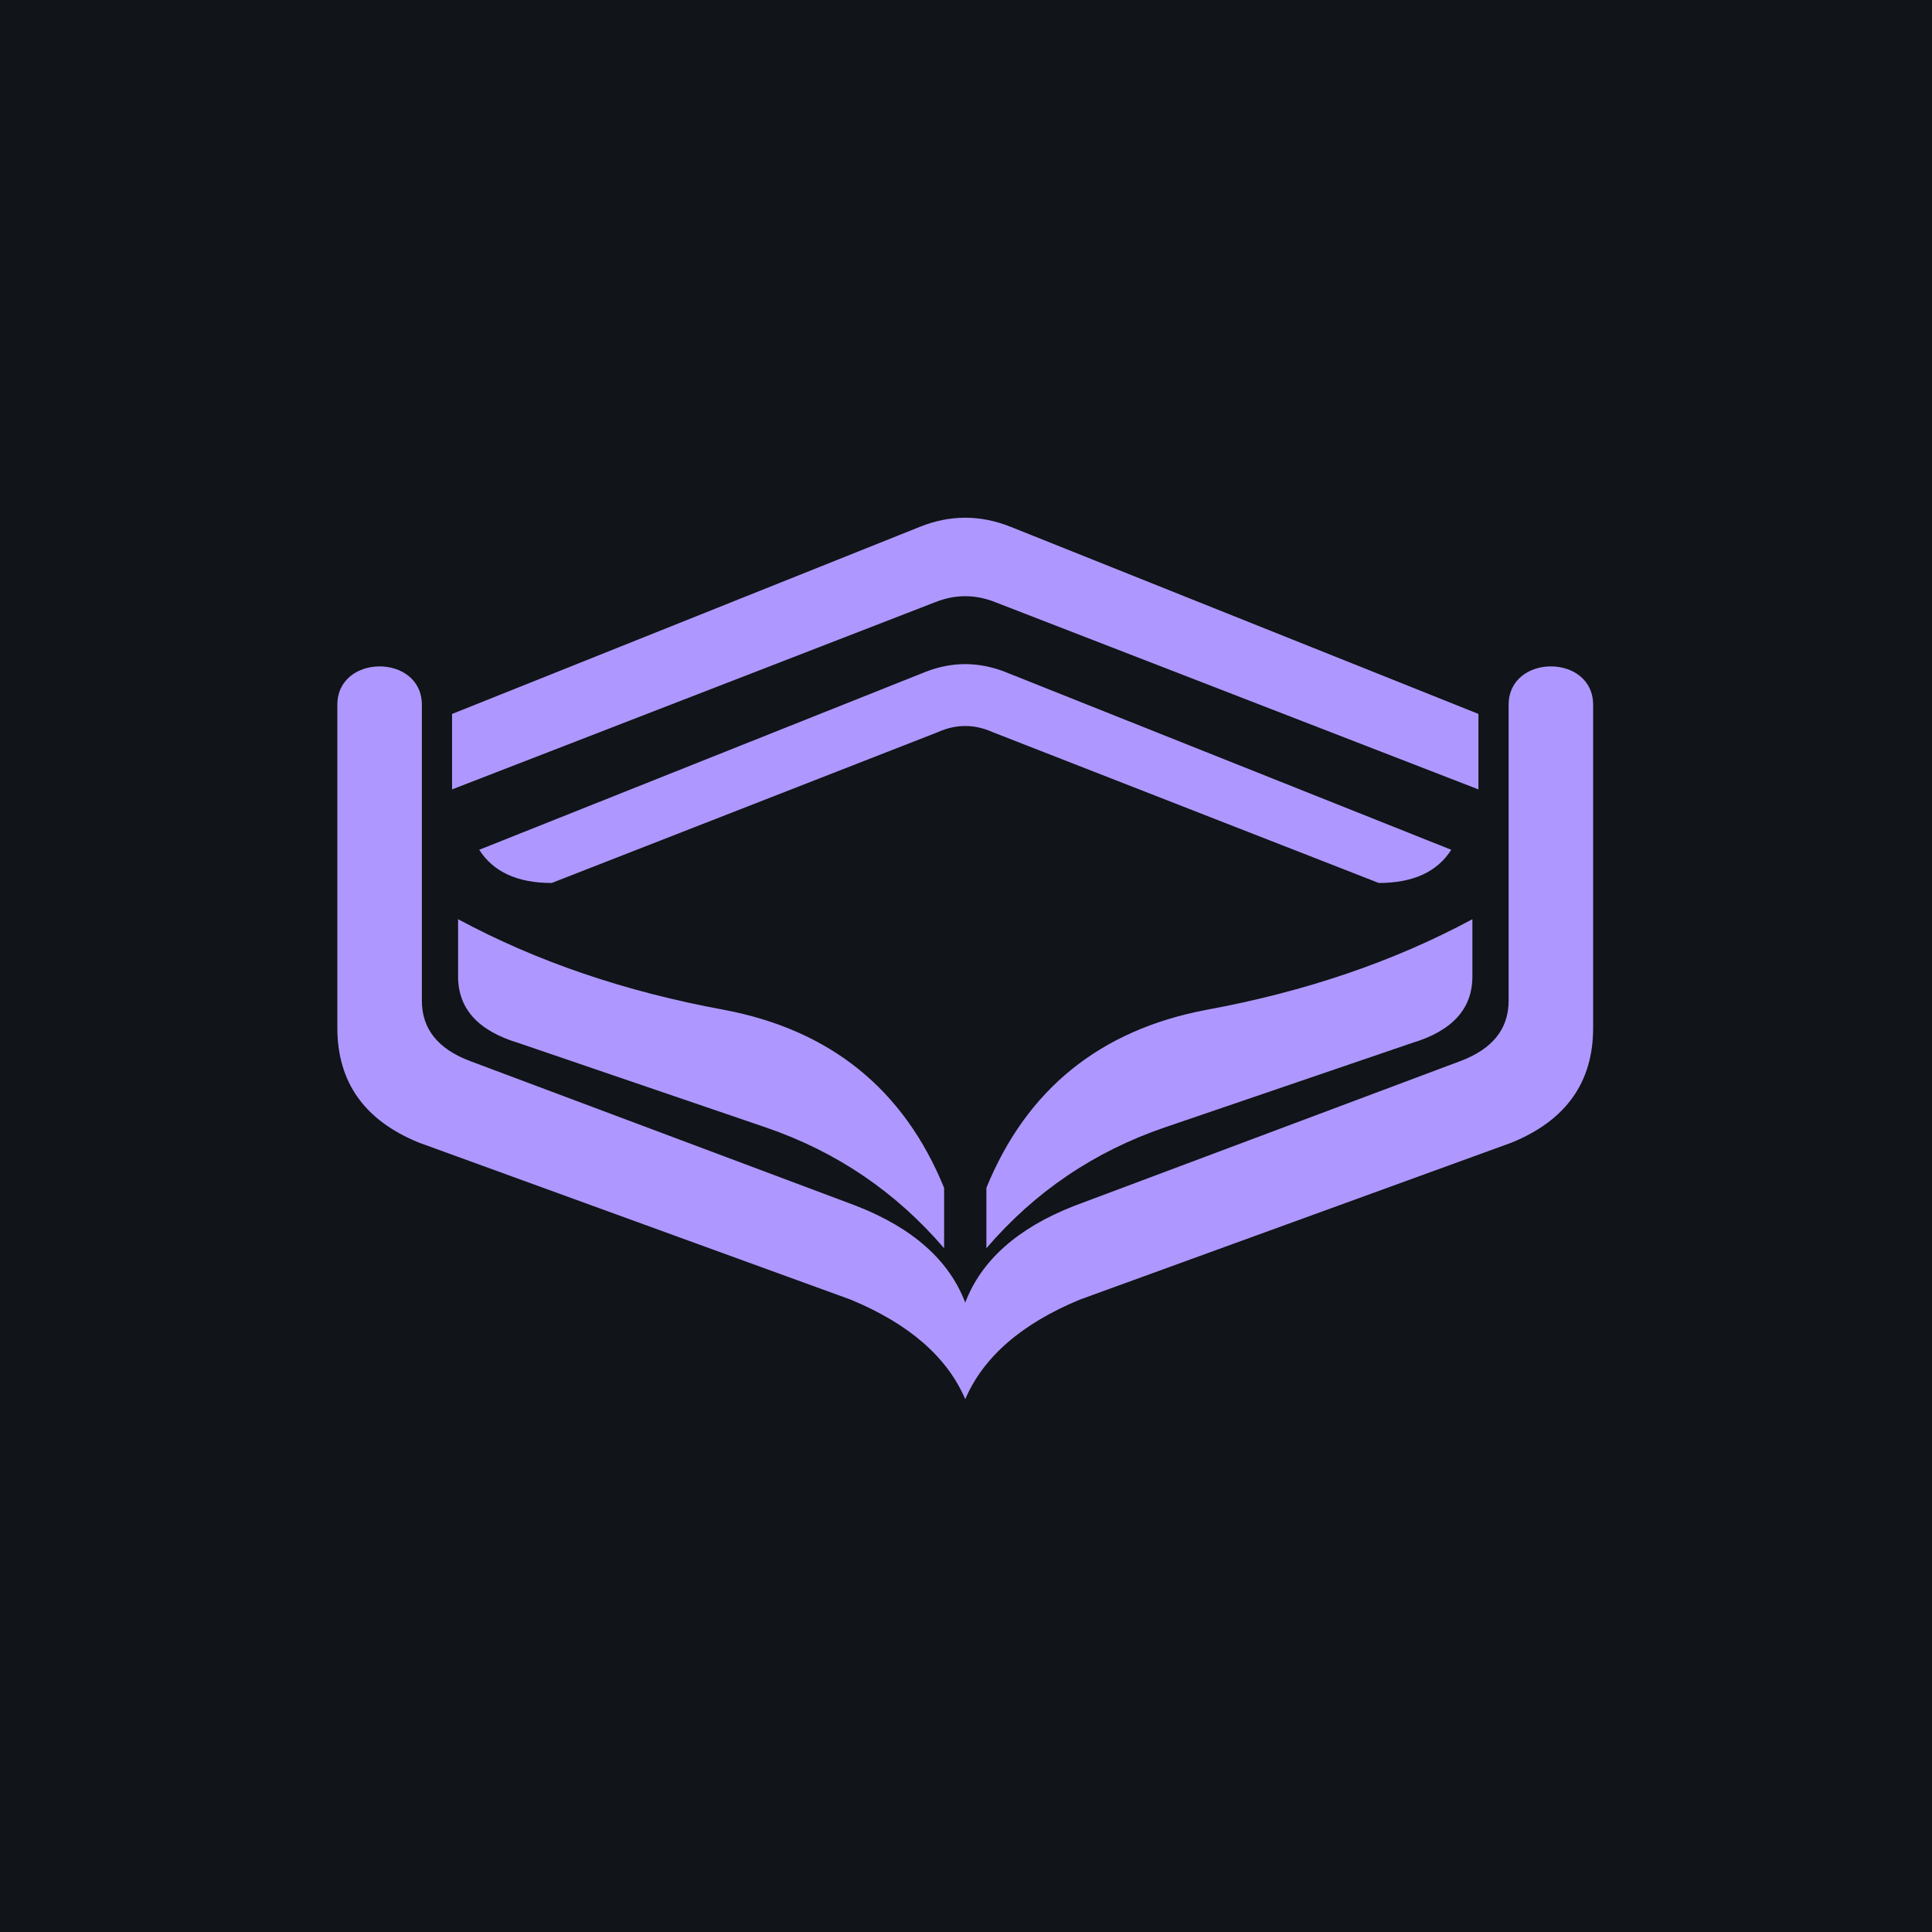
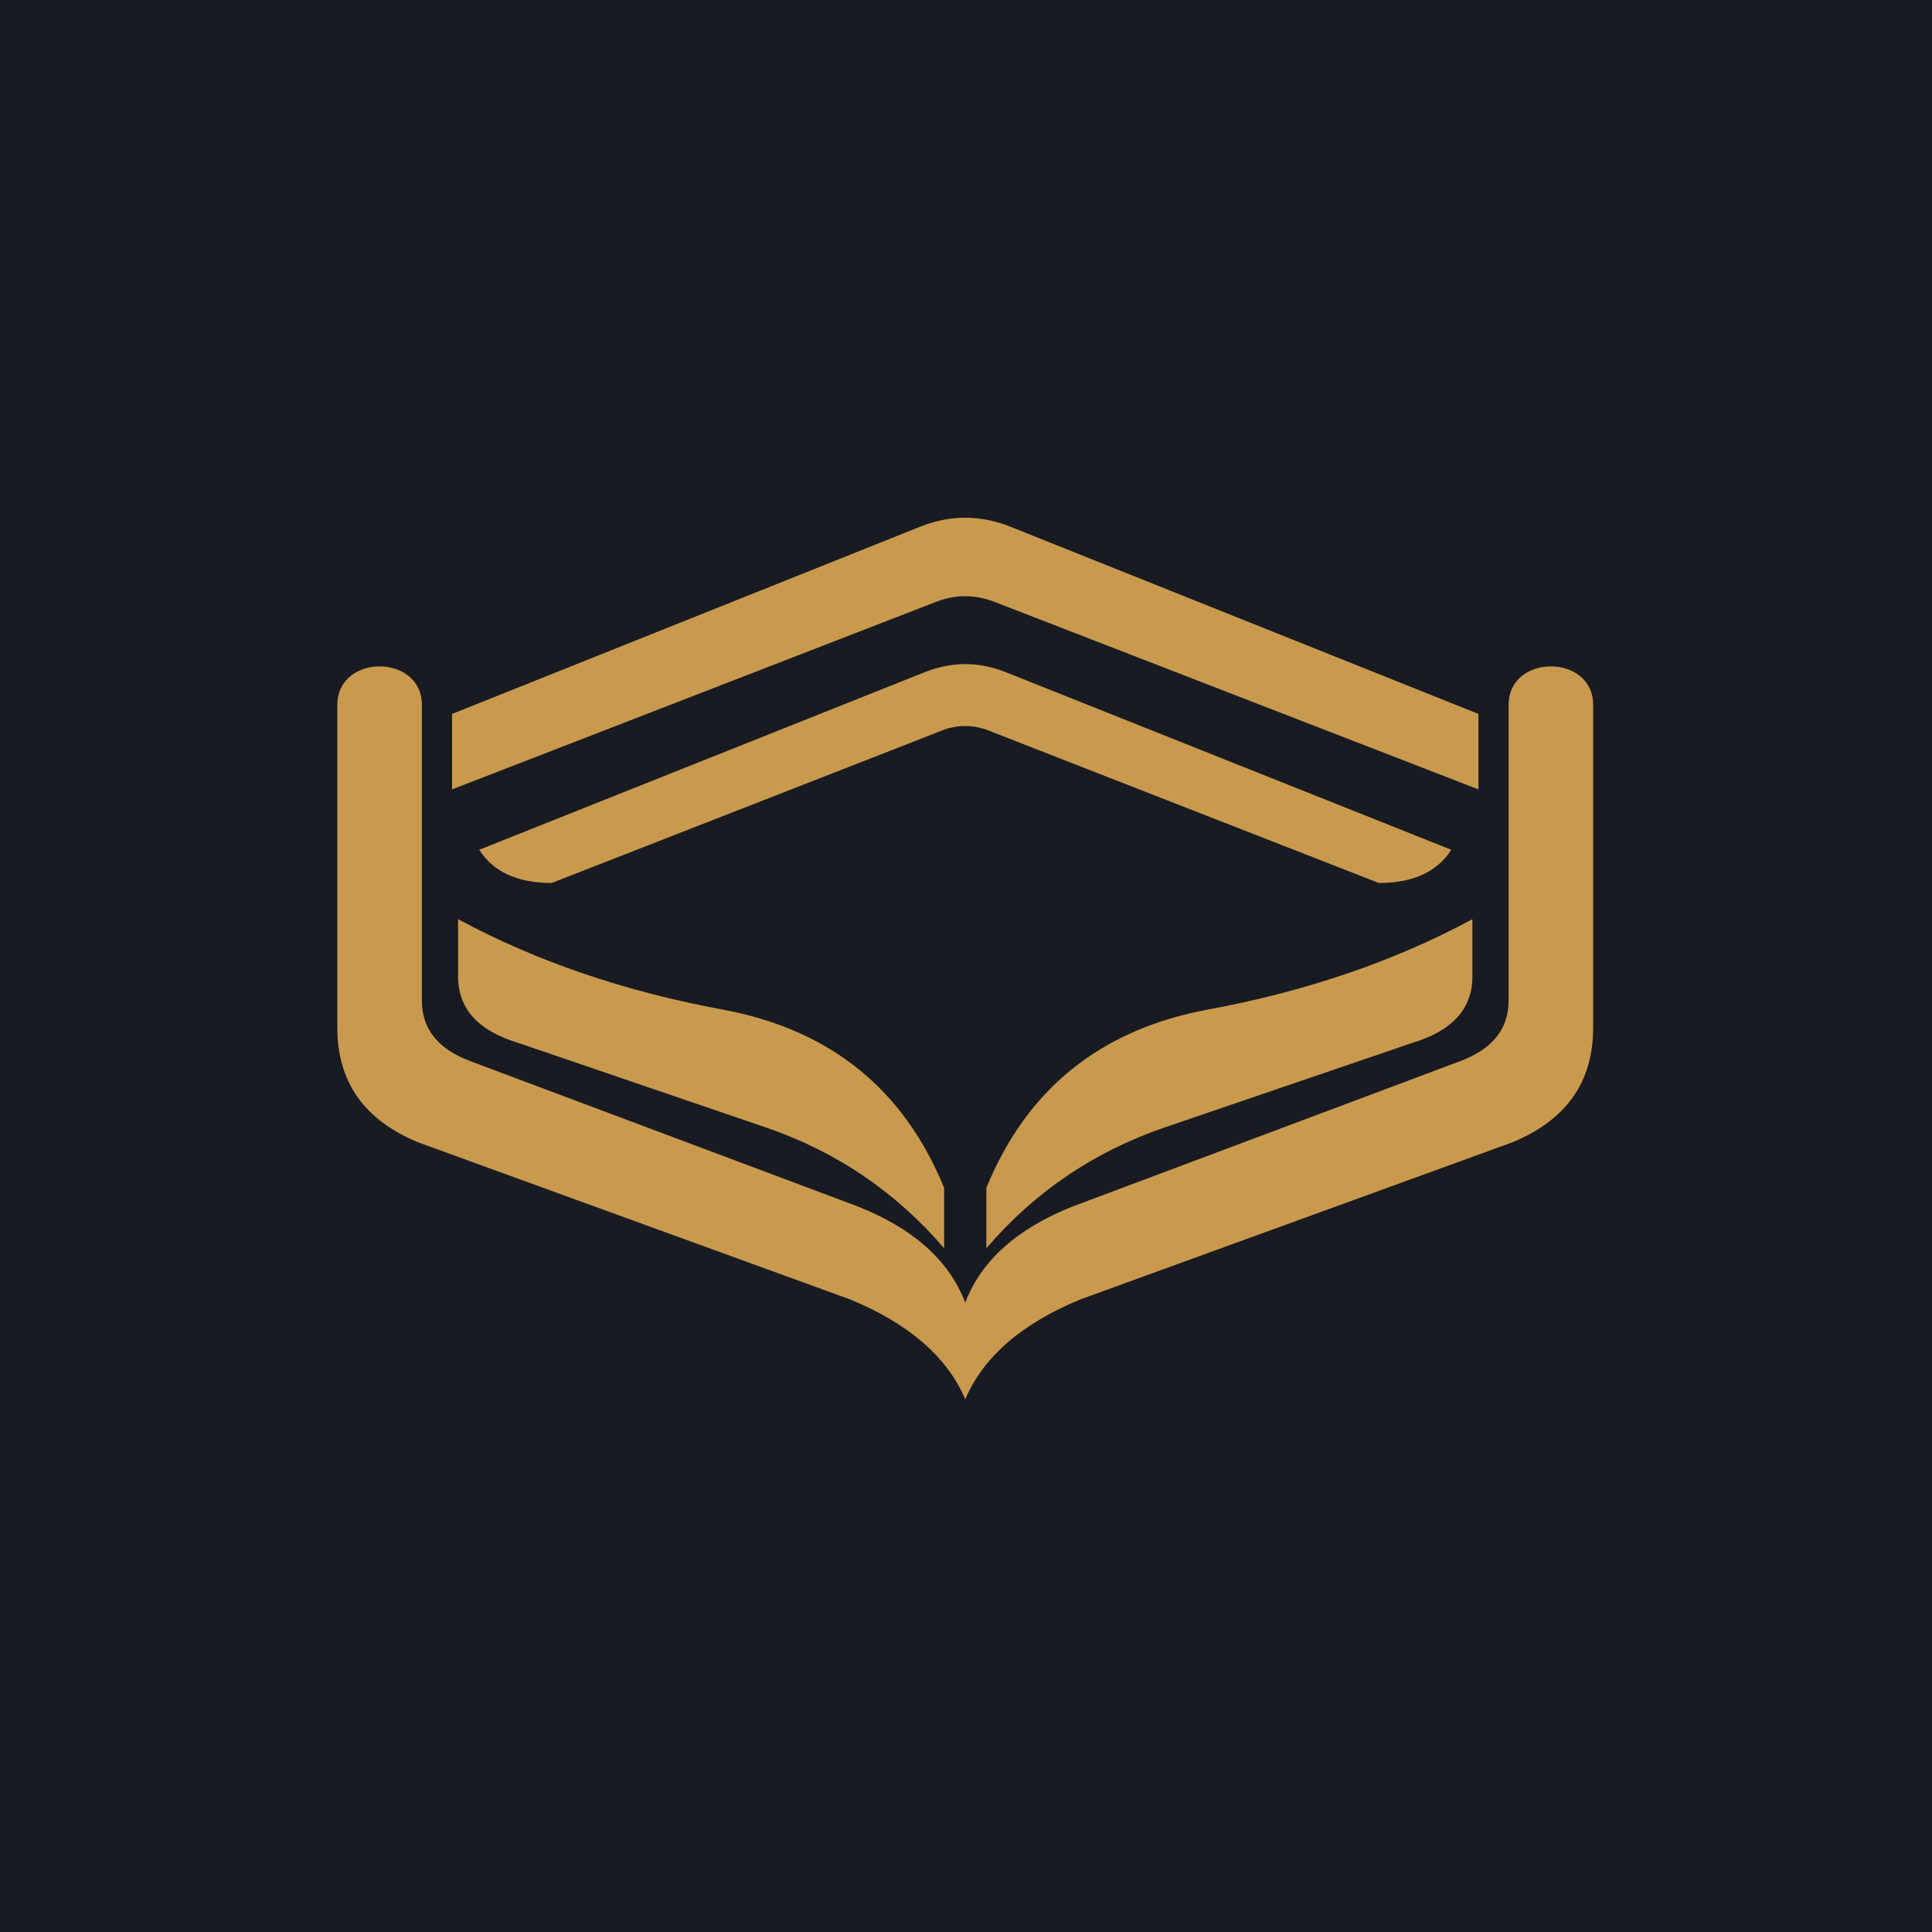
- <svg xmlns="http://www.w3.org/2000/svg" viewBox="0 0 512 512" role="img" aria-label="WrestlingBook">
-   <rect width="512" height="512" fill="#111418" />
+ <svg xmlns="http://www.w3.org/2000/svg" viewBox="0 0 512 512" role="img" aria-label="Wrestling Book">
+   <rect width="512" height="512" fill="#181B22" />
  <g transform="translate(51 102) scale(.8)">
-     <g fill="#AE98FF">
+     <g fill="#C99A4E">
      <path d="M48 106 C48 89 76 89 76 106 L76 204 Q76 218 92 224 L220 272 Q248 283 256 304 Q264 283 292 272 L420 224 Q436 218 436 204 L436 106 C436 89 464 89 464 106 L464 213 Q464 240 437 251 L294 303 Q265 315 256 336 Q247 315 218 303 L75 251 Q48 240 48 213 Z" />
      <path d="M86 109 L241 47 Q256 41 271 47 L426 109 L426 134 L266 72 Q256 68 246 72 L86 134 Z" />
      <path d="M95 154 L243 95 Q256 90 269 95 L417 154 Q410 165 393 165 L265 115 Q256 111 247 115 L119 165 Q102 165 95 154 Z" />
      <path d="M88 177 Q127 198 176 207 Q229 217 249 266 L249 286 Q225 258 190 246 L108 218 Q88 212 88 196 Z" />
      <path d="M424 177 Q385 198 336 207 Q283 217 263 266 L263 286 Q287 258 322 246 L404 218 Q424 212 424 196 Z" />
    </g>
  </g>
</svg>
